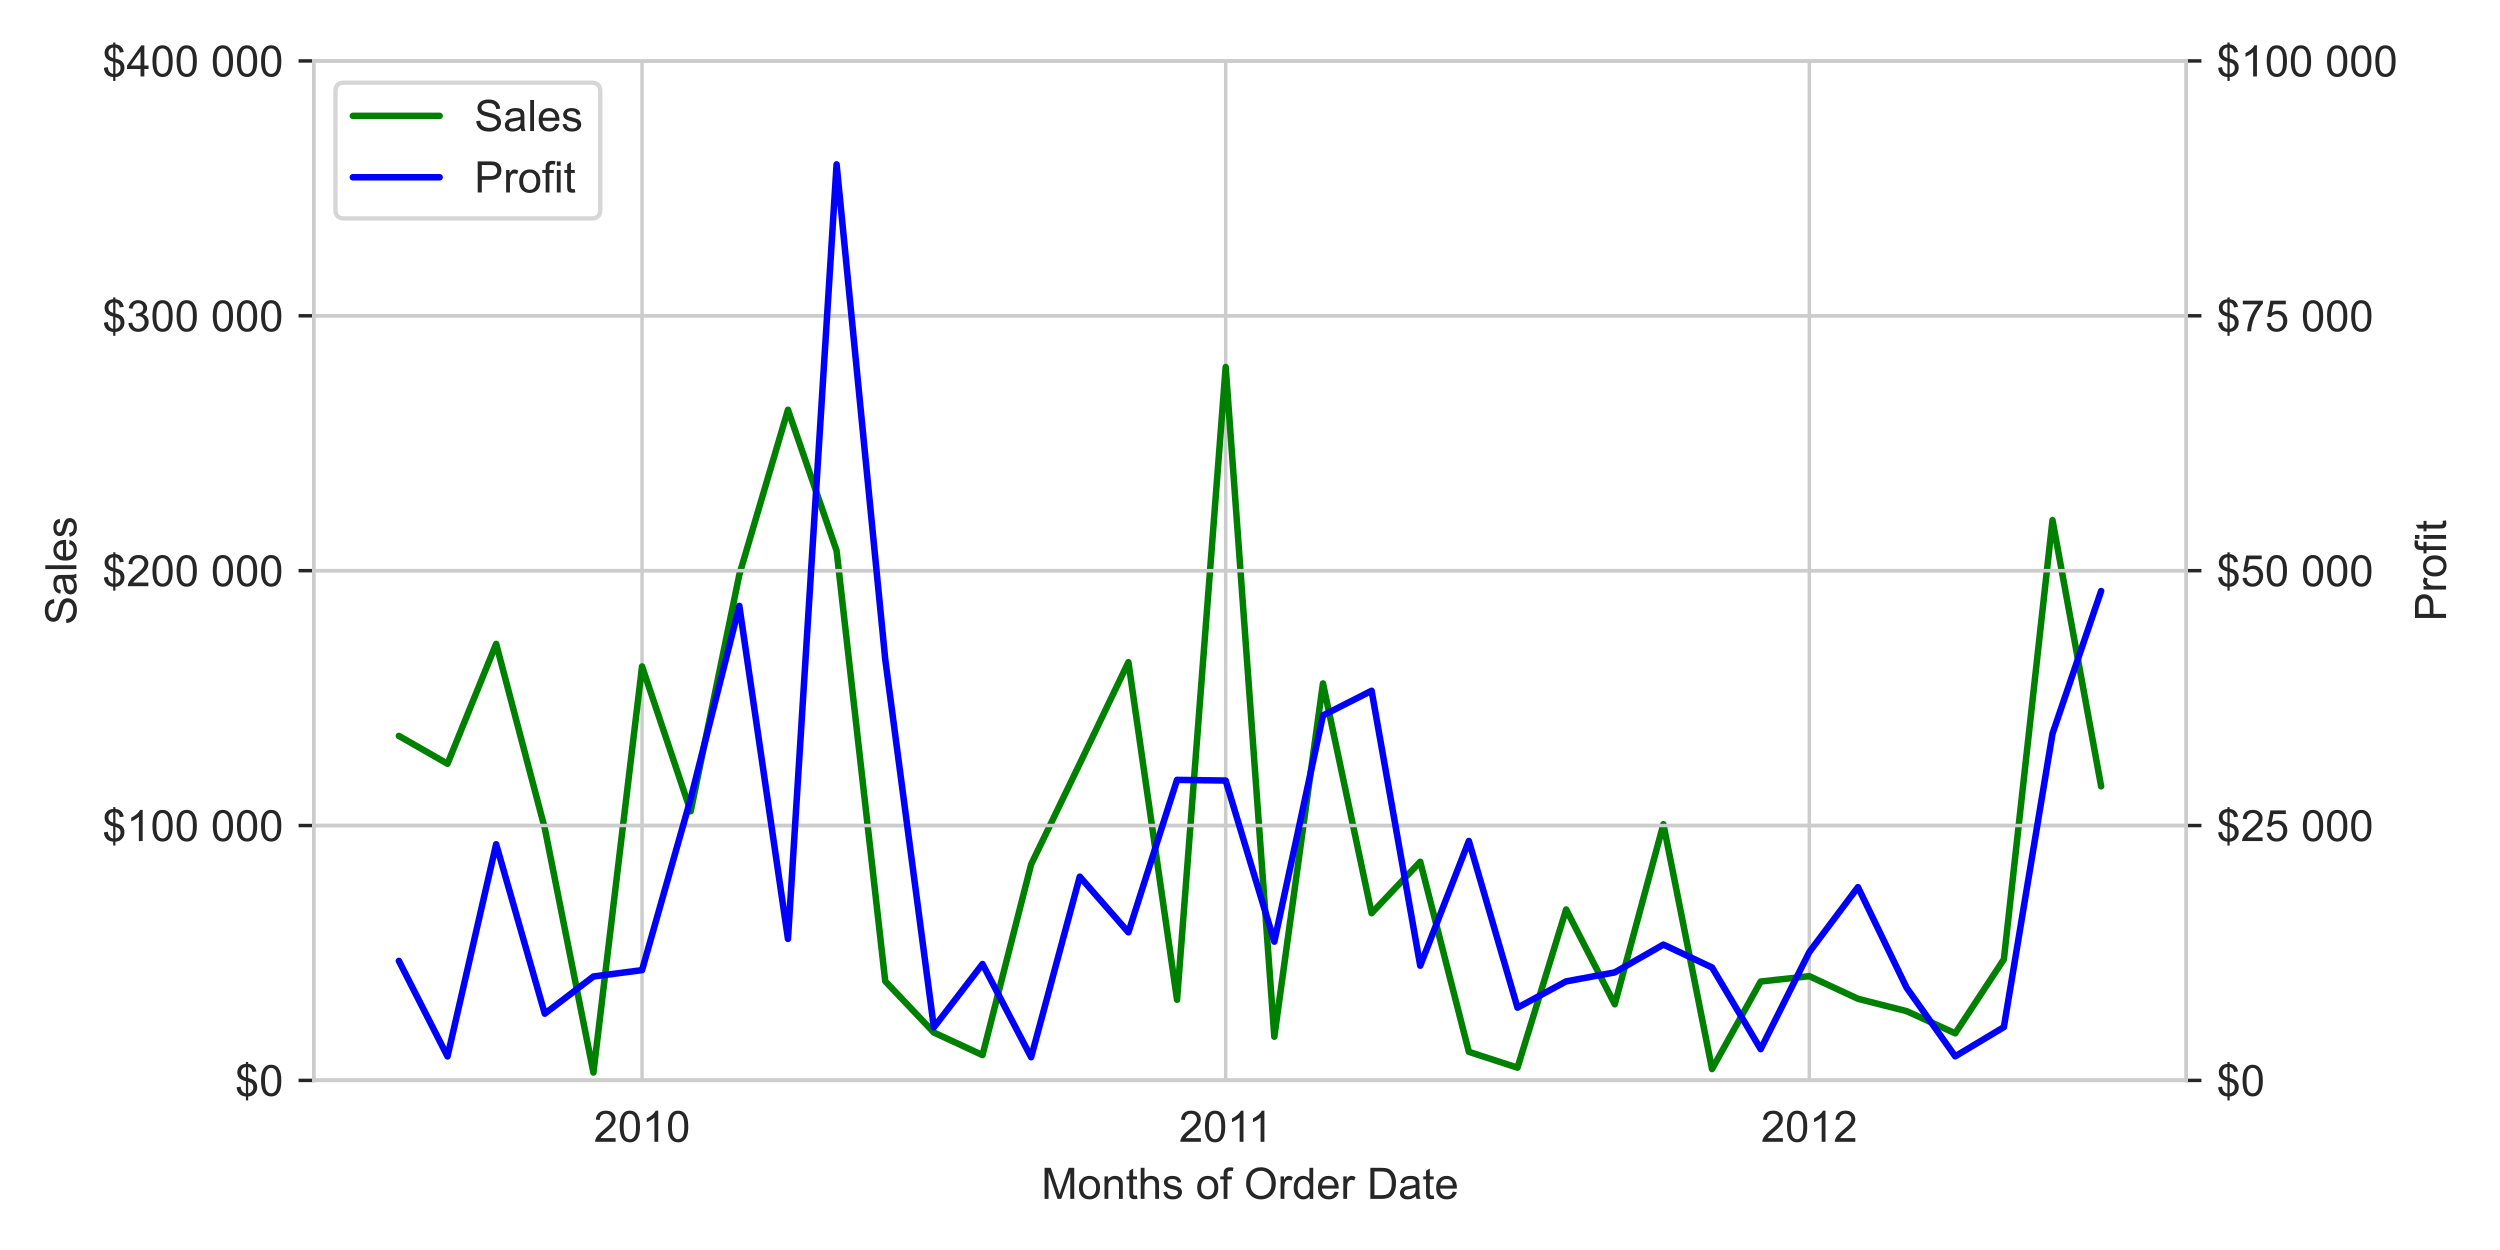
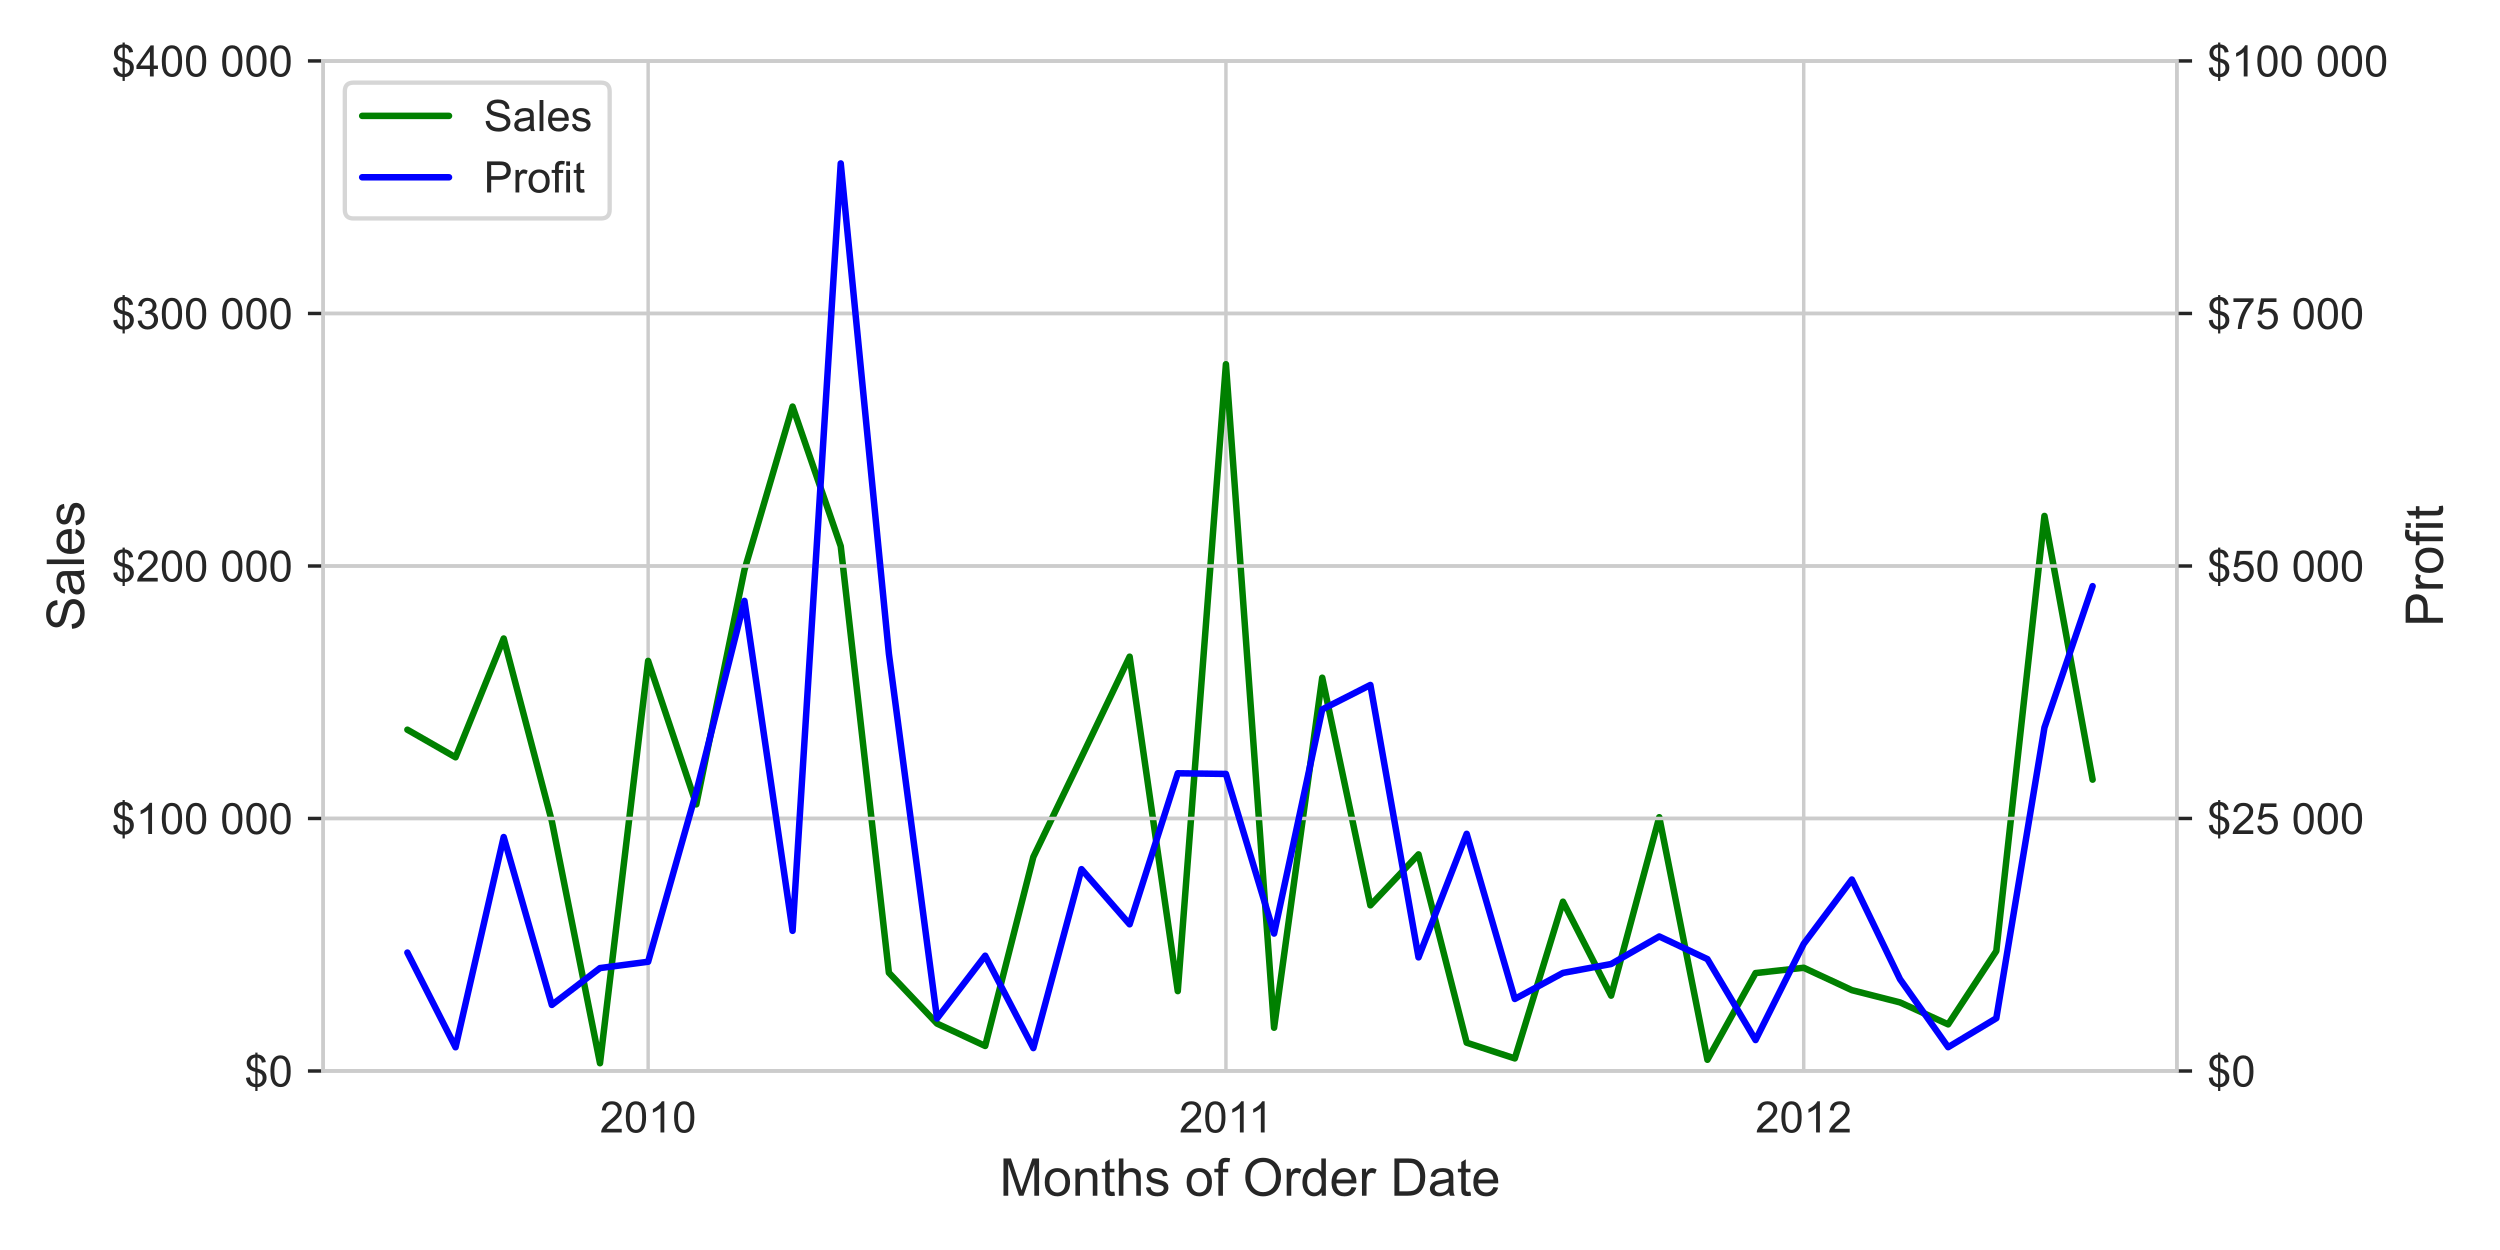
<svg xmlns="http://www.w3.org/2000/svg" xmlns:xlink="http://www.w3.org/1999/xlink" height="288pt" version="1.1" viewBox="0 0 576 288" width="576pt">
  <defs>
    <style type="text/css">
*{stroke-linecap:butt;stroke-linejoin:round;}
  </style>
  </defs>
  <g id="figure_1">
    <g id="patch_1">
      <path d="M 0 288  L 576 288  L 576 0  L 0 0  z " style="fill:#ffffff;" />
    </g>
    <g id="axes_1">
      <g id="patch_2">
-         <path d="M 72.29 248.92  L 503.71 248.92  L 503.71 14.04  L 72.29 14.04  z " style="fill:#ffffff;" />
+         <path d="M 74.45 246.76  L 501.55 246.76  L 501.55 14.04  L 74.45 14.04  z " style="fill:#ffffff;" />
      </g>
      <g id="matplotlib.axis_1">
        <g id="xtick_1">
          <g id="line2d_1">
-             <path clip-path="url(#p79258a127d)" d="M 147.929 248.92  L 147.929 14.04  " style="fill:none;stroke:#cccccc;stroke-linecap:round;stroke-width:0.8;" />
+             <path clip-path="url(#pb00949504a)" d="M 149.331 246.76  L 149.331 14.04  " style="fill:none;stroke:#cccccc;stroke-linecap:round;stroke-width:0.8;" />
          </g>
          <g id="text_1">
            <defs>
              <path d="M 50.344 8.453  L 50.344 0  L 3.031 0  Q 2.938 3.172 4.047 6.109  Q 5.859 10.938 9.828 15.625  Q 13.812 20.312 21.344 26.469  Q 33.016 36.031 37.109 41.625  Q 41.219 47.219 41.219 52.203  Q 41.219 57.422 37.469 61  Q 33.734 64.594 27.734 64.594  Q 21.391 64.594 17.578 60.781  Q 13.766 56.984 13.719 50.25  L 4.688 51.172  Q 5.609 61.281 11.656 66.578  Q 17.719 71.875 27.938 71.875  Q 38.234 71.875 44.234 66.156  Q 50.25 60.453 50.25 52  Q 50.25 47.703 48.484 43.547  Q 46.734 39.406 42.656 34.812  Q 38.578 30.219 29.109 22.219  Q 21.188 15.578 18.938 13.203  Q 16.703 10.844 15.234 8.453  z " id="ArialMT-50" />
              <path d="M 4.156 35.297  Q 4.156 48 6.766 55.734  Q 9.375 63.484 14.516 67.672  Q 19.672 71.875 27.484 71.875  Q 33.25 71.875 37.594 69.547  Q 41.938 67.234 44.766 62.859  Q 47.609 58.5 49.219 52.219  Q 50.828 45.953 50.828 35.297  Q 50.828 22.703 48.234 14.969  Q 45.656 7.234 40.5 3  Q 35.359 -1.219 27.484 -1.219  Q 17.141 -1.219 11.234 6.203  Q 4.156 15.141 4.156 35.297  z M 13.188 35.297  Q 13.188 17.672 17.312 11.828  Q 21.438 6 27.484 6  Q 33.547 6 37.672 11.859  Q 41.797 17.719 41.797 35.297  Q 41.797 52.984 37.672 58.781  Q 33.547 64.594 27.391 64.594  Q 21.344 64.594 17.719 59.469  Q 13.188 52.938 13.188 35.297  z " id="ArialMT-48" />
              <path d="M 37.25 0  L 28.469 0  L 28.469 56  Q 25.297 52.984 20.141 49.953  Q 14.984 46.922 10.891 45.406  L 10.891 53.906  Q 18.266 57.375 23.781 62.297  Q 29.297 67.234 31.594 71.875  L 37.25 71.875  z " id="ArialMT-49" />
            </defs>
-             <g style="fill:#262626;" transform="translate(136.8067 263.0778)scale(0.1 -0.1)">
+             <g style="fill:#262626;" transform="translate(138.2093 260.9178)scale(0.1 -0.1)">
              <use xlink:href="#ArialMT-50" />
              <use x="55.615" xlink:href="#ArialMT-48" />
              <use x="111.23" xlink:href="#ArialMT-49" />
              <use x="166.846" xlink:href="#ArialMT-48" />
            </g>
          </g>
        </g>
        <g id="xtick_2">
          <g id="line2d_2">
-             <path clip-path="url(#p79258a127d)" d="M 282.397 248.92  L 282.397 14.04  " style="fill:none;stroke:#cccccc;stroke-linecap:round;stroke-width:0.8;" />
+             <path clip-path="url(#pb00949504a)" d="M 282.453 246.76  L 282.453 14.04  " style="fill:none;stroke:#cccccc;stroke-linecap:round;stroke-width:0.8;" />
          </g>
          <g id="text_2">
-             <g style="fill:#262626;" transform="translate(271.644 263.0778)scale(0.1 -0.1)">
+             <g style="fill:#262626;" transform="translate(271.7001 260.9178)scale(0.1 -0.1)">
              <use xlink:href="#ArialMT-50" />
              <use x="55.615" xlink:href="#ArialMT-48" />
              <use x="111.23" xlink:href="#ArialMT-49" />
              <use x="159.471" xlink:href="#ArialMT-49" />
            </g>
          </g>
        </g>
        <g id="xtick_3">
          <g id="line2d_3">
-             <path clip-path="url(#p79258a127d)" d="M 416.866 248.92  L 416.866 14.04  " style="fill:none;stroke:#cccccc;stroke-linecap:round;stroke-width:0.8;" />
+             <path clip-path="url(#pb00949504a)" d="M 415.575 246.76  L 415.575 14.04  " style="fill:none;stroke:#cccccc;stroke-linecap:round;stroke-width:0.8;" />
          </g>
          <g id="text_3">
-             <g style="fill:#262626;" transform="translate(405.7438 263.0778)scale(0.1 -0.1)">
+             <g style="fill:#262626;" transform="translate(404.4534 260.9178)scale(0.1 -0.1)">
              <use xlink:href="#ArialMT-50" />
              <use x="55.615" xlink:href="#ArialMT-48" />
              <use x="111.23" xlink:href="#ArialMT-49" />
              <use x="166.846" xlink:href="#ArialMT-50" />
            </g>
          </g>
        </g>
        <g id="text_4">
          <defs>
            <path d="M 7.422 0  L 7.422 71.578  L 21.688 71.578  L 38.625 20.906  Q 40.969 13.812 42.047 10.297  Q 43.266 14.203 45.844 21.781  L 62.984 71.578  L 75.734 71.578  L 75.734 0  L 66.609 0  L 66.609 59.906  L 45.797 0  L 37.25 0  L 16.547 60.938  L 16.547 0  z " id="ArialMT-77" />
            <path d="M 3.328 25.922  Q 3.328 40.328 11.328 47.266  Q 18.016 53.031 27.641 53.031  Q 38.328 53.031 45.109 46.016  Q 51.906 39.016 51.906 26.656  Q 51.906 16.656 48.906 10.906  Q 45.906 5.172 40.156 2  Q 34.422 -1.172 27.641 -1.172  Q 16.75 -1.172 10.031 5.812  Q 3.328 12.797 3.328 25.922  z M 12.359 25.922  Q 12.359 15.969 16.703 11.016  Q 21.047 6.062 27.641 6.062  Q 34.188 6.062 38.531 11.031  Q 42.875 16.016 42.875 26.219  Q 42.875 35.844 38.5 40.797  Q 34.125 45.75 27.641 45.75  Q 21.047 45.75 16.703 40.812  Q 12.359 35.891 12.359 25.922  z " id="ArialMT-111" />
            <path d="M 6.594 0  L 6.594 51.859  L 14.5 51.859  L 14.5 44.484  Q 20.219 53.031 31 53.031  Q 35.688 53.031 39.625 51.344  Q 43.562 49.656 45.516 46.922  Q 47.469 44.188 48.25 40.438  Q 48.734 37.984 48.734 31.891  L 48.734 0  L 39.938 0  L 39.938 31.547  Q 39.938 36.922 38.906 39.578  Q 37.891 42.234 35.281 43.812  Q 32.672 45.406 29.156 45.406  Q 23.531 45.406 19.453 41.844  Q 15.375 38.281 15.375 28.328  L 15.375 0  z " id="ArialMT-110" />
            <path d="M 25.781 7.859  L 27.047 0.094  Q 23.344 -0.688 20.406 -0.688  Q 15.625 -0.688 12.984 0.828  Q 10.359 2.344 9.281 4.812  Q 8.203 7.281 8.203 15.188  L 8.203 45.016  L 1.766 45.016  L 1.766 51.859  L 8.203 51.859  L 8.203 64.703  L 16.938 69.969  L 16.938 51.859  L 25.781 51.859  L 25.781 45.016  L 16.938 45.016  L 16.938 14.703  Q 16.938 10.938 17.406 9.859  Q 17.875 8.797 18.922 8.156  Q 19.969 7.516 21.922 7.516  Q 23.391 7.516 25.781 7.859  z " id="ArialMT-116" />
            <path d="M 6.594 0  L 6.594 71.578  L 15.375 71.578  L 15.375 45.906  Q 21.531 53.031 30.906 53.031  Q 36.672 53.031 40.922 50.75  Q 45.172 48.484 47 44.484  Q 48.828 40.484 48.828 32.859  L 48.828 0  L 40.047 0  L 40.047 32.859  Q 40.047 39.453 37.188 42.453  Q 34.328 45.453 29.109 45.453  Q 25.203 45.453 21.75 43.422  Q 18.312 41.406 16.844 37.938  Q 15.375 34.469 15.375 28.375  L 15.375 0  z " id="ArialMT-104" />
            <path d="M 3.078 15.484  L 11.766 16.844  Q 12.5 11.625 15.844 8.844  Q 19.188 6.062 25.203 6.062  Q 31.25 6.062 34.172 8.516  Q 37.109 10.984 37.109 14.312  Q 37.109 17.281 34.516 19  Q 32.719 20.172 25.531 21.969  Q 15.875 24.422 12.141 26.203  Q 8.406 27.984 6.469 31.125  Q 4.547 34.281 4.547 38.094  Q 4.547 41.547 6.125 44.5  Q 7.719 47.469 10.453 49.422  Q 12.5 50.922 16.031 51.969  Q 19.578 53.031 23.641 53.031  Q 29.734 53.031 34.344 51.266  Q 38.969 49.516 41.156 46.5  Q 43.359 43.5 44.188 38.484  L 35.594 37.312  Q 35.016 41.312 32.203 43.547  Q 29.391 45.797 24.266 45.797  Q 18.219 45.797 15.625 43.797  Q 13.031 41.797 13.031 39.109  Q 13.031 37.406 14.109 36.031  Q 15.188 34.625 17.484 33.688  Q 18.797 33.203 25.25 31.453  Q 34.578 28.953 38.25 27.359  Q 41.938 25.781 44.031 22.75  Q 46.141 19.734 46.141 15.234  Q 46.141 10.844 43.578 6.953  Q 41.016 3.078 36.172 0.953  Q 31.344 -1.172 25.25 -1.172  Q 15.141 -1.172 9.844 3.031  Q 4.547 7.234 3.078 15.484  z " id="ArialMT-115" />
            <path id="ArialMT-32" />
            <path d="M 8.688 0  L 8.688 45.016  L 0.922 45.016  L 0.922 51.859  L 8.688 51.859  L 8.688 57.375  Q 8.688 62.594 9.625 65.141  Q 10.891 68.562 14.078 70.672  Q 17.281 72.797 23.047 72.797  Q 26.766 72.797 31.25 71.922  L 29.938 64.266  Q 27.203 64.75 24.75 64.75  Q 20.75 64.75 19.094 63.031  Q 17.438 61.328 17.438 56.641  L 17.438 51.859  L 27.547 51.859  L 27.547 45.016  L 17.438 45.016  L 17.438 0  z " id="ArialMT-102" />
            <path d="M 4.828 34.859  Q 4.828 52.688 14.391 62.766  Q 23.969 72.859 39.109 72.859  Q 49.031 72.859 56.984 68.109  Q 64.938 63.375 69.109 54.906  Q 73.297 46.438 73.297 35.688  Q 73.297 24.812 68.891 16.219  Q 64.5 7.625 56.438 3.203  Q 48.391 -1.219 39.062 -1.219  Q 28.953 -1.219 20.984 3.656  Q 13.031 8.547 8.922 16.984  Q 4.828 25.438 4.828 34.859  z M 14.594 34.719  Q 14.594 21.781 21.547 14.328  Q 28.516 6.891 39.016 6.891  Q 49.703 6.891 56.609 14.406  Q 63.531 21.922 63.531 35.75  Q 63.531 44.484 60.578 51  Q 57.625 57.516 51.922 61.109  Q 46.234 64.703 39.156 64.703  Q 29.109 64.703 21.844 57.781  Q 14.594 50.875 14.594 34.719  z " id="ArialMT-79" />
            <path d="M 6.5 0  L 6.5 51.859  L 14.406 51.859  L 14.406 44  Q 17.438 49.516 20 51.266  Q 22.562 53.031 25.641 53.031  Q 30.078 53.031 34.672 50.203  L 31.641 42.047  Q 28.422 43.953 25.203 43.953  Q 22.312 43.953 20.016 42.219  Q 17.719 40.484 16.75 37.406  Q 15.281 32.719 15.281 27.156  L 15.281 0  z " id="ArialMT-114" />
            <path d="M 40.234 0  L 40.234 6.547  Q 35.297 -1.172 25.734 -1.172  Q 19.531 -1.172 14.328 2.25  Q 9.125 5.672 6.266 11.797  Q 3.422 17.922 3.422 25.875  Q 3.422 33.641 6 39.969  Q 8.594 46.297 13.766 49.656  Q 18.953 53.031 25.344 53.031  Q 30.031 53.031 33.688 51.047  Q 37.359 49.078 39.656 45.906  L 39.656 71.578  L 48.391 71.578  L 48.391 0  z M 12.453 25.875  Q 12.453 15.922 16.641 10.984  Q 20.844 6.062 26.562 6.062  Q 32.328 6.062 36.344 10.766  Q 40.375 15.484 40.375 25.141  Q 40.375 35.797 36.266 40.766  Q 32.172 45.75 26.172 45.75  Q 20.312 45.75 16.375 40.969  Q 12.453 36.188 12.453 25.875  z " id="ArialMT-100" />
            <path d="M 42.094 16.703  L 51.172 15.578  Q 49.031 7.625 43.219 3.219  Q 37.406 -1.172 28.375 -1.172  Q 17 -1.172 10.328 5.828  Q 3.656 12.844 3.656 25.484  Q 3.656 38.578 10.391 45.797  Q 17.141 53.031 27.875 53.031  Q 38.281 53.031 44.875 45.953  Q 51.469 38.875 51.469 26.031  Q 51.469 25.25 51.422 23.688  L 12.75 23.688  Q 13.234 15.141 17.578 10.594  Q 21.922 6.062 28.422 6.062  Q 33.25 6.062 36.672 8.594  Q 40.094 11.141 42.094 16.703  z M 13.234 30.906  L 42.188 30.906  Q 41.609 37.453 38.875 40.719  Q 34.672 45.797 27.984 45.797  Q 21.922 45.797 17.797 41.75  Q 13.672 37.703 13.234 30.906  z " id="ArialMT-101" />
            <path d="M 7.719 0  L 7.719 71.578  L 32.375 71.578  Q 40.719 71.578 45.125 70.562  Q 51.266 69.141 55.609 65.438  Q 61.281 60.641 64.078 53.188  Q 66.891 45.75 66.891 36.188  Q 66.891 28.031 64.984 21.734  Q 63.094 15.438 60.109 11.297  Q 57.125 7.172 53.578 4.797  Q 50.047 2.438 45.047 1.219  Q 40.047 0 33.547 0  z M 17.188 8.453  L 32.469 8.453  Q 39.547 8.453 43.578 9.766  Q 47.609 11.078 50 13.484  Q 53.375 16.844 55.25 22.531  Q 57.125 28.219 57.125 36.328  Q 57.125 47.562 53.438 53.594  Q 49.75 59.625 44.484 61.672  Q 40.672 63.141 32.234 63.141  L 17.188 63.141  z " id="ArialMT-68" />
            <path d="M 40.438 6.391  Q 35.547 2.25 31.031 0.531  Q 26.516 -1.172 21.344 -1.172  Q 12.797 -1.172 8.203 3  Q 3.609 7.172 3.609 13.672  Q 3.609 17.484 5.344 20.625  Q 7.078 23.781 9.891 25.688  Q 12.703 27.594 16.219 28.562  Q 18.797 29.25 24.031 29.891  Q 34.672 31.156 39.703 32.906  Q 39.75 34.719 39.75 35.203  Q 39.75 40.578 37.25 42.781  Q 33.891 45.75 27.25 45.75  Q 21.047 45.75 18.094 43.578  Q 15.141 41.406 13.719 35.891  L 5.125 37.062  Q 6.297 42.578 8.984 45.969  Q 11.672 49.359 16.75 51.188  Q 21.828 53.031 28.516 53.031  Q 35.156 53.031 39.297 51.469  Q 43.453 49.906 45.406 47.531  Q 47.359 45.172 48.141 41.547  Q 48.578 39.312 48.578 33.453  L 48.578 21.734  Q 48.578 9.469 49.141 6.219  Q 49.703 2.984 51.375 0  L 42.188 0  Q 40.828 2.734 40.438 6.391  z M 39.703 26.031  Q 34.906 24.078 25.344 22.703  Q 19.922 21.922 17.672 20.938  Q 15.438 19.969 14.203 18.094  Q 12.984 16.219 12.984 13.922  Q 12.984 10.406 15.641 8.062  Q 18.312 5.719 23.438 5.719  Q 28.516 5.719 32.469 7.938  Q 36.422 10.156 38.281 14.016  Q 39.703 17 39.703 22.797  z " id="ArialMT-97" />
          </defs>
-           <g style="fill:#262626;" transform="translate(239.9273 276.2231)scale(0.1 -0.1)">
+           <g style="fill:#262626;" transform="translate(230.3128 275.4947)scale(0.12 -0.12)">
            <use xlink:href="#ArialMT-77" />
            <use x="83.301" xlink:href="#ArialMT-111" />
            <use x="138.916" xlink:href="#ArialMT-110" />
            <use x="194.531" xlink:href="#ArialMT-116" />
            <use x="222.314" xlink:href="#ArialMT-104" />
            <use x="277.93" xlink:href="#ArialMT-115" />
            <use x="327.93" xlink:href="#ArialMT-32" />
            <use x="355.713" xlink:href="#ArialMT-111" />
            <use x="411.328" xlink:href="#ArialMT-102" />
            <use x="439.111" xlink:href="#ArialMT-32" />
            <use x="466.895" xlink:href="#ArialMT-79" />
            <use x="544.678" xlink:href="#ArialMT-114" />
            <use x="577.979" xlink:href="#ArialMT-100" />
            <use x="633.594" xlink:href="#ArialMT-101" />
            <use x="689.209" xlink:href="#ArialMT-114" />
            <use x="722.51" xlink:href="#ArialMT-32" />
            <use x="750.293" xlink:href="#ArialMT-68" />
            <use x="822.51" xlink:href="#ArialMT-97" />
            <use x="878.125" xlink:href="#ArialMT-116" />
            <use x="905.908" xlink:href="#ArialMT-101" />
          </g>
        </g>
      </g>
      <g id="matplotlib.axis_2">
        <g id="ytick_1">
          <g id="line2d_4">
-             <path clip-path="url(#p79258a127d)" d="M 72.29 248.92  L 503.71 248.92  " style="fill:none;stroke:#cccccc;stroke-linecap:round;stroke-width:0.8;" />
+             <path clip-path="url(#pb00949504a)" d="M 74.45 246.76  L 501.55 246.76  " style="fill:none;stroke:#cccccc;stroke-linecap:round;stroke-width:0.8;" />
          </g>
          <g id="line2d_5">
            <defs>
-               <path d="M 0 0  L -3.5 0  " id="me7ede0ed92" style="stroke:#262626;stroke-width:0.8;" />
-             </defs>
-             <g>
-               <use style="fill:#262626;stroke:#262626;stroke-width:0.8;" x="72.29" xlink:href="#me7ede0ed92" y="248.92" />
+               <path d="M 0 0  L -3.5 0  " id="me8c1f73b0b" style="stroke:#262626;stroke-width:0.8;" />
+             </defs>
+             <g>
+               <use style="fill:#262626;stroke:#262626;stroke-width:0.8;" x="74.45" xlink:href="#me8c1f73b0b" y="246.76" />
            </g>
          </g>
          <g id="text_5">
            <defs>
              <path d="M 24.906 -10.297  L 24.906 -1.516  Q 18.312 -0.688 14.188 1.438  Q 10.062 3.562 7.047 8.297  Q 4.047 13.031 3.562 19.875  L 12.406 21.531  Q 13.422 14.453 16.016 11.141  Q 19.734 6.453 24.906 5.906  L 24.906 33.891  Q 19.484 34.906 13.812 38.094  Q 9.625 40.438 7.344 44.578  Q 5.078 48.734 5.078 54  Q 5.078 63.375 11.719 69.188  Q 16.156 73.094 24.906 73.969  L 24.906 78.172  L 30.078 78.172  L 30.078 73.969  Q 37.75 73.25 42.234 69.484  Q 48 64.703 49.172 56.344  L 40.094 54.984  Q 39.312 60.156 36.844 62.906  Q 34.375 65.672 30.078 66.547  L 30.078 41.219  Q 36.719 39.547 38.875 38.625  Q 42.969 36.812 45.547 34.219  Q 48.141 31.641 49.531 28.078  Q 50.922 24.516 50.922 20.359  Q 50.922 11.234 45.109 5.125  Q 39.312 -0.984 30.078 -1.422  L 30.078 -10.297  z M 24.906 66.656  Q 19.781 65.875 16.828 62.547  Q 13.875 59.234 13.875 54.688  Q 13.875 50.203 16.375 47.172  Q 18.891 44.141 24.906 42.328  z M 30.078 5.906  Q 35.203 6.547 38.547 10.344  Q 41.891 14.156 41.891 19.781  Q 41.891 24.562 39.516 27.469  Q 37.156 30.375 30.078 32.672  z " id="ArialMT-36" />
            </defs>
-             <g style="fill:#262626;" transform="translate(54.16813 252.4989)scale(0.1 -0.1)">
+             <g style="fill:#262626;" transform="translate(56.32812 250.3389)scale(0.1 -0.1)">
              <use xlink:href="#ArialMT-36" />
              <use x="55.615" xlink:href="#ArialMT-48" />
            </g>
          </g>
        </g>
        <g id="ytick_2">
          <g id="line2d_6">
-             <path clip-path="url(#p79258a127d)" d="M 72.29 190.2  L 503.71 190.2  " style="fill:none;stroke:#cccccc;stroke-linecap:round;stroke-width:0.8;" />
+             <path clip-path="url(#pb00949504a)" d="M 74.45 188.58  L 501.55 188.58  " style="fill:none;stroke:#cccccc;stroke-linecap:round;stroke-width:0.8;" />
          </g>
          <g id="line2d_7">
            <g>
-               <use style="fill:#262626;stroke:#262626;stroke-width:0.8;" x="72.29" xlink:href="#me7ede0ed92" y="190.2" />
+               <use style="fill:#262626;stroke:#262626;stroke-width:0.8;" x="74.45" xlink:href="#me8c1f73b0b" y="188.58" />
            </g>
          </g>
          <g id="text_6">
-             <g style="fill:#262626;" transform="translate(23.58531 193.7789)scale(0.1 -0.1)">
+             <g style="fill:#262626;" transform="translate(25.74531 192.1589)scale(0.1 -0.1)">
              <use xlink:href="#ArialMT-36" />
              <use x="55.615" xlink:href="#ArialMT-49" />
              <use x="111.23" xlink:href="#ArialMT-48" />
              <use x="166.846" xlink:href="#ArialMT-48" />
              <use x="222.461" xlink:href="#ArialMT-32" />
              <use x="250.244" xlink:href="#ArialMT-48" />
              <use x="305.859" xlink:href="#ArialMT-48" />
              <use x="361.475" xlink:href="#ArialMT-48" />
            </g>
          </g>
        </g>
        <g id="ytick_3">
          <g id="line2d_8">
-             <path clip-path="url(#p79258a127d)" d="M 72.29 131.48  L 503.71 131.48  " style="fill:none;stroke:#cccccc;stroke-linecap:round;stroke-width:0.8;" />
+             <path clip-path="url(#pb00949504a)" d="M 74.45 130.4  L 501.55 130.4  " style="fill:none;stroke:#cccccc;stroke-linecap:round;stroke-width:0.8;" />
          </g>
          <g id="line2d_9">
            <g>
-               <use style="fill:#262626;stroke:#262626;stroke-width:0.8;" x="72.29" xlink:href="#me7ede0ed92" y="131.48" />
+               <use style="fill:#262626;stroke:#262626;stroke-width:0.8;" x="74.45" xlink:href="#me8c1f73b0b" y="130.4" />
            </g>
          </g>
          <g id="text_7">
-             <g style="fill:#262626;" transform="translate(23.58531 135.0589)scale(0.1 -0.1)">
+             <g style="fill:#262626;" transform="translate(25.74531 133.9789)scale(0.1 -0.1)">
              <use xlink:href="#ArialMT-36" />
              <use x="55.615" xlink:href="#ArialMT-50" />
              <use x="111.23" xlink:href="#ArialMT-48" />
              <use x="166.846" xlink:href="#ArialMT-48" />
              <use x="222.461" xlink:href="#ArialMT-32" />
              <use x="250.244" xlink:href="#ArialMT-48" />
              <use x="305.859" xlink:href="#ArialMT-48" />
              <use x="361.475" xlink:href="#ArialMT-48" />
            </g>
          </g>
        </g>
        <g id="ytick_4">
          <g id="line2d_10">
-             <path clip-path="url(#p79258a127d)" d="M 72.29 72.76  L 503.71 72.76  " style="fill:none;stroke:#cccccc;stroke-linecap:round;stroke-width:0.8;" />
+             <path clip-path="url(#pb00949504a)" d="M 74.45 72.22  L 501.55 72.22  " style="fill:none;stroke:#cccccc;stroke-linecap:round;stroke-width:0.8;" />
          </g>
          <g id="line2d_11">
            <g>
-               <use style="fill:#262626;stroke:#262626;stroke-width:0.8;" x="72.29" xlink:href="#me7ede0ed92" y="72.76" />
+               <use style="fill:#262626;stroke:#262626;stroke-width:0.8;" x="74.45" xlink:href="#me8c1f73b0b" y="72.22" />
            </g>
          </g>
          <g id="text_8">
            <defs>
              <path d="M 4.203 18.891  L 12.984 20.062  Q 14.5 12.594 18.141 9.297  Q 21.781 6 27 6  Q 33.203 6 37.469 10.297  Q 41.75 14.594 41.75 20.953  Q 41.75 27 37.797 30.922  Q 33.844 34.859 27.734 34.859  Q 25.25 34.859 21.531 33.891  L 22.516 41.609  Q 23.391 41.5 23.922 41.5  Q 29.547 41.5 34.031 44.422  Q 38.531 47.359 38.531 53.469  Q 38.531 58.297 35.25 61.469  Q 31.984 64.656 26.812 64.656  Q 21.688 64.656 18.266 61.422  Q 14.844 58.203 13.875 51.766  L 5.078 53.328  Q 6.688 62.156 12.391 67.016  Q 18.109 71.875 26.609 71.875  Q 32.469 71.875 37.391 69.359  Q 42.328 66.844 44.938 62.5  Q 47.562 58.156 47.562 53.266  Q 47.562 48.641 45.062 44.828  Q 42.578 41.016 37.703 38.766  Q 44.047 37.312 47.562 32.688  Q 51.078 28.078 51.078 21.141  Q 51.078 11.766 44.234 5.25  Q 37.406 -1.266 26.953 -1.266  Q 17.531 -1.266 11.297 4.344  Q 5.078 9.969 4.203 18.891  z " id="ArialMT-51" />
            </defs>
-             <g style="fill:#262626;" transform="translate(23.58531 76.33891)scale(0.1 -0.1)">
+             <g style="fill:#262626;" transform="translate(25.74531 75.79891)scale(0.1 -0.1)">
              <use xlink:href="#ArialMT-36" />
              <use x="55.615" xlink:href="#ArialMT-51" />
              <use x="111.23" xlink:href="#ArialMT-48" />
              <use x="166.846" xlink:href="#ArialMT-48" />
              <use x="222.461" xlink:href="#ArialMT-32" />
              <use x="250.244" xlink:href="#ArialMT-48" />
              <use x="305.859" xlink:href="#ArialMT-48" />
              <use x="361.475" xlink:href="#ArialMT-48" />
            </g>
          </g>
        </g>
        <g id="ytick_5">
          <g id="line2d_12">
-             <path clip-path="url(#p79258a127d)" d="M 72.29 14.04  L 503.71 14.04  " style="fill:none;stroke:#cccccc;stroke-linecap:round;stroke-width:0.8;" />
+             <path clip-path="url(#pb00949504a)" d="M 74.45 14.04  L 501.55 14.04  " style="fill:none;stroke:#cccccc;stroke-linecap:round;stroke-width:0.8;" />
          </g>
          <g id="line2d_13">
            <g>
-               <use style="fill:#262626;stroke:#262626;stroke-width:0.8;" x="72.29" xlink:href="#me7ede0ed92" y="14.04" />
+               <use style="fill:#262626;stroke:#262626;stroke-width:0.8;" x="74.45" xlink:href="#me8c1f73b0b" y="14.04" />
            </g>
          </g>
          <g id="text_9">
            <defs>
              <path d="M 32.328 0  L 32.328 17.141  L 1.266 17.141  L 1.266 25.203  L 33.938 71.578  L 41.109 71.578  L 41.109 25.203  L 50.781 25.203  L 50.781 17.141  L 41.109 17.141  L 41.109 0  z M 32.328 25.203  L 32.328 57.469  L 9.906 25.203  z " id="ArialMT-52" />
            </defs>
-             <g style="fill:#262626;" transform="translate(23.58531 17.61891)scale(0.1 -0.1)">
+             <g style="fill:#262626;" transform="translate(25.74531 17.61891)scale(0.1 -0.1)">
              <use xlink:href="#ArialMT-36" />
              <use x="55.615" xlink:href="#ArialMT-52" />
              <use x="111.23" xlink:href="#ArialMT-48" />
              <use x="166.846" xlink:href="#ArialMT-48" />
              <use x="222.461" xlink:href="#ArialMT-32" />
              <use x="250.244" xlink:href="#ArialMT-48" />
              <use x="305.859" xlink:href="#ArialMT-48" />
              <use x="361.475" xlink:href="#ArialMT-48" />
            </g>
          </g>
        </g>
        <g id="text_10">
          <defs>
            <path d="M 4.5 23  L 13.422 23.781  Q 14.062 18.406 16.375 14.969  Q 18.703 11.531 23.578 9.406  Q 28.469 7.281 34.578 7.281  Q 39.984 7.281 44.141 8.891  Q 48.297 10.5 50.312 13.297  Q 52.344 16.109 52.344 19.438  Q 52.344 22.797 50.391 25.312  Q 48.438 27.828 43.953 29.547  Q 41.062 30.672 31.203 33.031  Q 21.344 35.406 17.391 37.5  Q 12.25 40.188 9.734 44.156  Q 7.234 48.141 7.234 53.078  Q 7.234 58.5 10.297 63.203  Q 13.375 67.922 19.281 70.359  Q 25.203 72.797 32.422 72.797  Q 40.375 72.797 46.453 70.234  Q 52.547 67.672 55.812 62.688  Q 59.078 57.719 59.328 51.422  L 50.25 50.734  Q 49.516 57.516 45.281 60.984  Q 41.062 64.453 32.812 64.453  Q 24.219 64.453 20.281 61.297  Q 16.359 58.156 16.359 53.719  Q 16.359 49.859 19.141 47.359  Q 21.875 44.875 33.422 42.266  Q 44.969 39.656 49.266 37.703  Q 55.516 34.812 58.484 30.391  Q 61.469 25.984 61.469 20.219  Q 61.469 14.5 58.203 9.438  Q 54.938 4.391 48.797 1.578  Q 42.672 -1.219 35.016 -1.219  Q 25.297 -1.219 18.719 1.609  Q 12.156 4.438 8.422 10.125  Q 4.688 15.828 4.5 23  z " id="ArialMT-83" />
            <path d="M 6.391 0  L 6.391 71.578  L 15.188 71.578  L 15.188 0  z " id="ArialMT-108" />
          </defs>
-           <g style="fill:#262626;" transform="translate(17.59781 143.987)rotate(-90)scale(0.1 -0.1)">
+           <g style="fill:#262626;" transform="translate(19.36031 145.4084)rotate(-90)scale(0.12 -0.12)">
            <use xlink:href="#ArialMT-83" />
            <use x="66.699" xlink:href="#ArialMT-97" />
            <use x="122.314" xlink:href="#ArialMT-108" />
            <use x="144.531" xlink:href="#ArialMT-101" />
            <use x="200.146" xlink:href="#ArialMT-115" />
          </g>
        </g>
      </g>
      <g id="line2d_14">
-         <path clip-path="url(#p79258a127d)" d="M 91.9 169.555  L 103.106 175.971  L 114.311 148.349  L 125.517 190.834  L 136.723 247.111  L 147.929 153.552  L 159.134 186.918  L 170.34 132.414  L 181.546 94.416  L 192.751 126.89  L 203.957 226.071  L 215.163 237.895  L 226.369 243.092  L 237.574 199.154  L 248.78 175.948  L 259.986 152.572  L 271.191 230.343  L 282.397 84.567  L 293.603 238.855  L 304.809 157.464  L 316.014 210.393  L 327.22 198.545  L 338.426 242.337  L 349.631 245.992  L 360.837 209.548  L 372.043 231.395  L 383.249 189.903  L 394.454 246.307  L 405.66 226.144  L 416.866 224.913  L 428.071 230.119  L 439.277 232.967  L 450.483 238.074  L 461.689 221.031  L 472.894 119.845  L 484.1 181.169  " style="fill:none;stroke:#008000;stroke-linecap:round;stroke-width:1.5;" />
+         <path clip-path="url(#pb00949504a)" d="M 93.864 168.125  L 104.957 174.482  L 116.051 147.114  L 127.144 189.208  L 138.238 244.967  L 149.331 152.269  L 160.425 185.328  L 171.518 131.325  L 182.612 93.677  L 193.705 125.852  L 204.799 224.121  L 215.892 235.837  L 226.986 240.986  L 238.079 197.451  L 249.173 174.459  L 260.266 151.298  L 271.36 228.354  L 282.453 83.919  L 293.547 236.787  L 304.64 156.145  L 315.734 208.588  L 326.827 196.848  L 337.921 240.238  L 349.014 243.859  L 360.108 207.75  L 371.201 229.396  L 382.295 188.286  L 393.388 244.171  L 404.482 224.193  L 415.575 222.974  L 426.669 228.132  L 437.762 230.954  L 448.856 236.014  L 459.949 219.127  L 471.043 118.872  L 482.136 179.632  " style="fill:none;stroke:#008000;stroke-linecap:round;stroke-width:1.5;" />
      </g>
      <g id="patch_3">
-         <path d="M 72.29 248.92  L 72.29 14.04  " style="fill:none;stroke:#cccccc;stroke-linecap:square;stroke-linejoin:miter;stroke-width:0.8;" />
+         <path d="M 74.45 246.76  L 74.45 14.04  " style="fill:none;stroke:#cccccc;stroke-linecap:square;stroke-linejoin:miter;stroke-width:0.8;" />
      </g>
      <g id="patch_4">
-         <path d="M 503.71 248.92  L 503.71 14.04  " style="fill:none;stroke:#cccccc;stroke-linecap:square;stroke-linejoin:miter;stroke-width:0.8;" />
+         <path d="M 501.55 246.76  L 501.55 14.04  " style="fill:none;stroke:#cccccc;stroke-linecap:square;stroke-linejoin:miter;stroke-width:0.8;" />
      </g>
      <g id="patch_5">
-         <path d="M 72.29 248.92  L 503.71 248.92  " style="fill:none;stroke:#cccccc;stroke-linecap:square;stroke-linejoin:miter;stroke-width:0.8;" />
+         <path d="M 74.45 246.76  L 501.55 246.76  " style="fill:none;stroke:#cccccc;stroke-linecap:square;stroke-linejoin:miter;stroke-width:0.8;" />
      </g>
      <g id="patch_6">
-         <path d="M 72.29 14.04  L 503.71 14.04  " style="fill:none;stroke:#cccccc;stroke-linecap:square;stroke-linejoin:miter;stroke-width:0.8;" />
+         <path d="M 74.45 14.04  L 501.55 14.04  " style="fill:none;stroke:#cccccc;stroke-linecap:square;stroke-linejoin:miter;stroke-width:0.8;" />
      </g>
      <g id="legend_1">
        <g id="patch_7">
-           <path d="M 79.29 50.331  L 136.304 50.331  Q 138.304 50.331 138.304 48.331  L 138.304 21.04  Q 138.304 19.04 136.304 19.04  L 79.29 19.04  Q 77.29 19.04 77.29 21.04  L 77.29 48.331  Q 77.29 50.331 79.29 50.331  z " style="fill:#ffffff;opacity:0.8;stroke:#cccccc;stroke-linejoin:miter;" />
+           <path d="M 81.45 50.331  L 138.464 50.331  Q 140.464 50.331 140.464 48.331  L 140.464 21.04  Q 140.464 19.04 138.464 19.04  L 81.45 19.04  Q 79.45 19.04 79.45 21.04  L 79.45 48.331  Q 79.45 50.331 81.45 50.331  z " style="fill:#ffffff;opacity:0.8;stroke:#cccccc;stroke-linejoin:miter;" />
        </g>
        <g id="line2d_15">
-           <path d="M 81.29 26.698  L 101.29 26.698  " style="fill:none;stroke:#008000;stroke-linecap:round;stroke-width:1.5;" />
+           <path d="M 83.45 26.698  L 103.45 26.698  " style="fill:none;stroke:#008000;stroke-linecap:round;stroke-width:1.5;" />
        </g>
        <g id="line2d_16" />
        <g id="text_11">
-           <g style="fill:#262626;" transform="translate(109.29 30.19781)scale(0.1 -0.1)">
+           <g style="fill:#262626;" transform="translate(111.45 30.19781)scale(0.1 -0.1)">
            <use xlink:href="#ArialMT-83" />
            <use x="66.699" xlink:href="#ArialMT-97" />
            <use x="122.314" xlink:href="#ArialMT-108" />
            <use x="144.531" xlink:href="#ArialMT-101" />
            <use x="200.146" xlink:href="#ArialMT-115" />
          </g>
        </g>
        <g id="line2d_17">
-           <path d="M 81.29 40.843  L 101.29 40.843  " style="fill:none;stroke:#0000ff;stroke-linecap:round;stroke-width:1.5;" />
+           <path d="M 83.45 40.843  L 103.45 40.843  " style="fill:none;stroke:#0000ff;stroke-linecap:round;stroke-width:1.5;" />
        </g>
        <g id="line2d_18" />
        <g id="text_12">
          <defs>
            <path d="M 7.719 0  L 7.719 71.578  L 34.719 71.578  Q 41.844 71.578 45.609 70.906  Q 50.875 70.016 54.438 67.547  Q 58.016 65.094 60.188 60.641  Q 62.359 56.203 62.359 50.875  Q 62.359 41.75 56.547 35.422  Q 50.734 29.109 35.547 29.109  L 17.188 29.109  L 17.188 0  z M 17.188 37.547  L 35.688 37.547  Q 44.875 37.547 48.734 40.969  Q 52.594 44.391 52.594 50.594  Q 52.594 55.078 50.312 58.266  Q 48.047 61.469 44.344 62.5  Q 41.938 63.141 35.5 63.141  L 17.188 63.141  z " id="ArialMT-80" />
            <path d="M 6.641 61.469  L 6.641 71.578  L 15.438 71.578  L 15.438 61.469  z M 6.641 0  L 6.641 51.859  L 15.438 51.859  L 15.438 0  z " id="ArialMT-105" />
          </defs>
-           <g style="fill:#262626;" transform="translate(109.29 44.34313)scale(0.1 -0.1)">
+           <g style="fill:#262626;" transform="translate(111.45 44.34313)scale(0.1 -0.1)">
            <use xlink:href="#ArialMT-80" />
            <use x="66.699" xlink:href="#ArialMT-114" />
            <use x="100" xlink:href="#ArialMT-111" />
            <use x="155.615" xlink:href="#ArialMT-102" />
            <use x="183.398" xlink:href="#ArialMT-105" />
            <use x="205.615" xlink:href="#ArialMT-116" />
          </g>
        </g>
      </g>
    </g>
    <g id="axes_2">
      <g id="matplotlib.axis_3">
        <g id="ytick_6">
          <g id="line2d_19">
-             <path clip-path="url(#p79258a127d)" d="M 72.29 248.92  L 503.71 248.92  " style="fill:none;stroke:#cccccc;stroke-linecap:round;stroke-width:0.8;" />
+             <path clip-path="url(#pb00949504a)" d="M 74.45 246.76  L 501.55 246.76  " style="fill:none;stroke:#cccccc;stroke-linecap:round;stroke-width:0.8;" />
          </g>
          <g id="line2d_20">
            <defs>
-               <path d="M 0 0  L 3.5 0  " id="m71a82a9fc6" style="stroke:#262626;stroke-width:0.8;" />
-             </defs>
-             <g>
-               <use style="fill:#262626;stroke:#262626;stroke-width:0.8;" x="503.71" xlink:href="#m71a82a9fc6" y="248.92" />
+               <path d="M 0 0  L 3.5 0  " id="me474411978" style="stroke:#262626;stroke-width:0.8;" />
+             </defs>
+             <g>
+               <use style="fill:#262626;stroke:#262626;stroke-width:0.8;" x="501.55" xlink:href="#me474411978" y="246.76" />
            </g>
          </g>
          <g id="text_13">
-             <g style="fill:#262626;" transform="translate(510.71 252.4989)scale(0.1 -0.1)">
+             <g style="fill:#262626;" transform="translate(508.55 250.3389)scale(0.1 -0.1)">
              <use xlink:href="#ArialMT-36" />
              <use x="55.615" xlink:href="#ArialMT-48" />
            </g>
          </g>
        </g>
        <g id="ytick_7">
          <g id="line2d_21">
-             <path clip-path="url(#p79258a127d)" d="M 72.29 190.2  L 503.71 190.2  " style="fill:none;stroke:#cccccc;stroke-linecap:round;stroke-width:0.8;" />
+             <path clip-path="url(#pb00949504a)" d="M 74.45 188.58  L 501.55 188.58  " style="fill:none;stroke:#cccccc;stroke-linecap:round;stroke-width:0.8;" />
          </g>
          <g id="line2d_22">
            <g>
-               <use style="fill:#262626;stroke:#262626;stroke-width:0.8;" x="503.71" xlink:href="#m71a82a9fc6" y="190.2" />
+               <use style="fill:#262626;stroke:#262626;stroke-width:0.8;" x="501.55" xlink:href="#me474411978" y="188.58" />
            </g>
          </g>
          <g id="text_14">
            <defs>
              <path d="M 4.156 18.75  L 13.375 19.531  Q 14.406 12.797 18.141 9.391  Q 21.875 6 27.156 6  Q 33.5 6 37.891 10.781  Q 42.281 15.578 42.281 23.484  Q 42.281 31 38.062 35.344  Q 33.844 39.703 27 39.703  Q 22.75 39.703 19.328 37.766  Q 15.922 35.844 13.969 32.766  L 5.719 33.844  L 12.641 70.609  L 48.25 70.609  L 48.25 62.203  L 19.672 62.203  L 15.828 42.969  Q 22.266 47.469 29.344 47.469  Q 38.719 47.469 45.156 40.969  Q 51.609 34.469 51.609 24.266  Q 51.609 14.547 45.953 7.469  Q 39.062 -1.219 27.156 -1.219  Q 17.391 -1.219 11.203 4.25  Q 5.031 9.719 4.156 18.75  z " id="ArialMT-53" />
            </defs>
-             <g style="fill:#262626;" transform="translate(510.71 193.7789)scale(0.1 -0.1)">
+             <g style="fill:#262626;" transform="translate(508.55 192.1589)scale(0.1 -0.1)">
              <use xlink:href="#ArialMT-36" />
              <use x="55.615" xlink:href="#ArialMT-50" />
              <use x="111.23" xlink:href="#ArialMT-53" />
              <use x="166.846" xlink:href="#ArialMT-32" />
              <use x="194.629" xlink:href="#ArialMT-48" />
              <use x="250.244" xlink:href="#ArialMT-48" />
              <use x="305.859" xlink:href="#ArialMT-48" />
            </g>
          </g>
        </g>
        <g id="ytick_8">
          <g id="line2d_23">
-             <path clip-path="url(#p79258a127d)" d="M 72.29 131.48  L 503.71 131.48  " style="fill:none;stroke:#cccccc;stroke-linecap:round;stroke-width:0.8;" />
+             <path clip-path="url(#pb00949504a)" d="M 74.45 130.4  L 501.55 130.4  " style="fill:none;stroke:#cccccc;stroke-linecap:round;stroke-width:0.8;" />
          </g>
          <g id="line2d_24">
            <g>
-               <use style="fill:#262626;stroke:#262626;stroke-width:0.8;" x="503.71" xlink:href="#m71a82a9fc6" y="131.48" />
+               <use style="fill:#262626;stroke:#262626;stroke-width:0.8;" x="501.55" xlink:href="#me474411978" y="130.4" />
            </g>
          </g>
          <g id="text_15">
-             <g style="fill:#262626;" transform="translate(510.71 135.0589)scale(0.1 -0.1)">
+             <g style="fill:#262626;" transform="translate(508.55 133.9789)scale(0.1 -0.1)">
              <use xlink:href="#ArialMT-36" />
              <use x="55.615" xlink:href="#ArialMT-53" />
              <use x="111.23" xlink:href="#ArialMT-48" />
              <use x="166.846" xlink:href="#ArialMT-32" />
              <use x="194.629" xlink:href="#ArialMT-48" />
              <use x="250.244" xlink:href="#ArialMT-48" />
              <use x="305.859" xlink:href="#ArialMT-48" />
            </g>
          </g>
        </g>
        <g id="ytick_9">
          <g id="line2d_25">
-             <path clip-path="url(#p79258a127d)" d="M 72.29 72.76  L 503.71 72.76  " style="fill:none;stroke:#cccccc;stroke-linecap:round;stroke-width:0.8;" />
+             <path clip-path="url(#pb00949504a)" d="M 74.45 72.22  L 501.55 72.22  " style="fill:none;stroke:#cccccc;stroke-linecap:round;stroke-width:0.8;" />
          </g>
          <g id="line2d_26">
            <g>
-               <use style="fill:#262626;stroke:#262626;stroke-width:0.8;" x="503.71" xlink:href="#m71a82a9fc6" y="72.76" />
+               <use style="fill:#262626;stroke:#262626;stroke-width:0.8;" x="501.55" xlink:href="#me474411978" y="72.22" />
            </g>
          </g>
          <g id="text_16">
            <defs>
              <path d="M 4.734 62.203  L 4.734 70.656  L 51.078 70.656  L 51.078 63.812  Q 44.234 56.547 37.516 44.484  Q 30.812 32.422 27.156 19.672  Q 24.516 10.688 23.781 0  L 14.75 0  Q 14.891 8.453 18.062 20.406  Q 21.234 32.375 27.172 43.484  Q 33.109 54.594 39.797 62.203  z " id="ArialMT-55" />
            </defs>
-             <g style="fill:#262626;" transform="translate(510.71 76.33891)scale(0.1 -0.1)">
+             <g style="fill:#262626;" transform="translate(508.55 75.79891)scale(0.1 -0.1)">
              <use xlink:href="#ArialMT-36" />
              <use x="55.615" xlink:href="#ArialMT-55" />
              <use x="111.23" xlink:href="#ArialMT-53" />
              <use x="166.846" xlink:href="#ArialMT-32" />
              <use x="194.629" xlink:href="#ArialMT-48" />
              <use x="250.244" xlink:href="#ArialMT-48" />
              <use x="305.859" xlink:href="#ArialMT-48" />
            </g>
          </g>
        </g>
        <g id="ytick_10">
          <g id="line2d_27">
-             <path clip-path="url(#p79258a127d)" d="M 72.29 14.04  L 503.71 14.04  " style="fill:none;stroke:#cccccc;stroke-linecap:round;stroke-width:0.8;" />
+             <path clip-path="url(#pb00949504a)" d="M 74.45 14.04  L 501.55 14.04  " style="fill:none;stroke:#cccccc;stroke-linecap:round;stroke-width:0.8;" />
          </g>
          <g id="line2d_28">
            <g>
-               <use style="fill:#262626;stroke:#262626;stroke-width:0.8;" x="503.71" xlink:href="#m71a82a9fc6" y="14.04" />
+               <use style="fill:#262626;stroke:#262626;stroke-width:0.8;" x="501.55" xlink:href="#me474411978" y="14.04" />
            </g>
          </g>
          <g id="text_17">
-             <g style="fill:#262626;" transform="translate(510.71 17.61891)scale(0.1 -0.1)">
+             <g style="fill:#262626;" transform="translate(508.55 17.61891)scale(0.1 -0.1)">
              <use xlink:href="#ArialMT-36" />
              <use x="55.615" xlink:href="#ArialMT-49" />
              <use x="111.23" xlink:href="#ArialMT-48" />
              <use x="166.846" xlink:href="#ArialMT-48" />
              <use x="222.461" xlink:href="#ArialMT-32" />
              <use x="250.244" xlink:href="#ArialMT-48" />
              <use x="305.859" xlink:href="#ArialMT-48" />
              <use x="361.475" xlink:href="#ArialMT-48" />
            </g>
          </g>
        </g>
        <g id="text_18">
-           <g style="fill:#262626;" transform="translate(563.5725 143.1495)rotate(-90)scale(0.1 -0.1)">
+           <g style="fill:#262626;" transform="translate(562.8441 144.4034)rotate(-90)scale(0.12 -0.12)">
            <use xlink:href="#ArialMT-80" />
            <use x="66.699" xlink:href="#ArialMT-114" />
            <use x="100" xlink:href="#ArialMT-111" />
            <use x="155.615" xlink:href="#ArialMT-102" />
            <use x="183.398" xlink:href="#ArialMT-105" />
            <use x="205.615" xlink:href="#ArialMT-116" />
          </g>
        </g>
      </g>
      <g id="line2d_29">
-         <path clip-path="url(#p79258a127d)" d="M 91.9 221.384  L 103.106 243.398  L 114.311 194.517  L 125.517 233.554  L 136.723 224.984  L 147.929 223.515  L 159.134 184.017  L 170.34 139.599  L 181.546 216.324  L 192.751 37.873  L 203.957 151.888  L 215.163 236.713  L 226.369 222.11  L 237.574 243.588  L 248.78 201.984  L 259.986 214.808  L 271.191 179.684  L 282.397 179.84  L 293.603 216.96  L 304.809 164.832  L 316.014 159.152  L 327.22 222.497  L 338.426 193.765  L 349.631 232.164  L 360.837 226.108  L 372.043 224.041  L 383.249 217.632  L 394.454 222.9  L 405.66 241.722  L 416.866 219.347  L 428.071 204.392  L 439.277 227.563  L 450.483 243.38  L 461.689 236.65  L 472.894 169.047  L 484.1 136.178  " style="fill:none;stroke:#0000ff;stroke-linecap:round;stroke-width:1.5;" />
+         <path clip-path="url(#pb00949504a)" d="M 93.864 219.478  L 104.957 241.289  L 116.051 192.857  L 127.144 231.536  L 138.238 223.044  L 149.331 221.589  L 160.425 182.454  L 171.518 138.444  L 182.612 214.463  L 193.705 37.654  L 204.799 150.62  L 215.892 234.665  L 226.986 220.197  L 238.079 241.477  L 249.173 200.255  L 260.266 212.962  L 271.36 178.16  L 282.453 178.315  L 293.547 215.094  L 304.64 163.445  L 315.734 157.817  L 326.827 220.58  L 337.921 192.112  L 349.014 230.158  L 360.108 224.158  L 371.201 222.11  L 382.295 215.76  L 393.388 220.979  L 404.482 239.628  L 415.575 217.459  L 426.669 202.642  L 437.762 225.6  L 448.856 241.271  L 459.949 234.603  L 471.043 167.622  L 482.136 135.054  " style="fill:none;stroke:#0000ff;stroke-linecap:round;stroke-width:1.5;" />
      </g>
      <g id="patch_8">
-         <path d="M 72.29 248.92  L 72.29 14.04  " style="fill:none;stroke:#cccccc;stroke-linecap:square;stroke-linejoin:miter;stroke-width:0.8;" />
+         <path d="M 74.45 246.76  L 74.45 14.04  " style="fill:none;stroke:#cccccc;stroke-linecap:square;stroke-linejoin:miter;stroke-width:0.8;" />
      </g>
      <g id="patch_9">
-         <path d="M 503.71 248.92  L 503.71 14.04  " style="fill:none;stroke:#cccccc;stroke-linecap:square;stroke-linejoin:miter;stroke-width:0.8;" />
+         <path d="M 501.55 246.76  L 501.55 14.04  " style="fill:none;stroke:#cccccc;stroke-linecap:square;stroke-linejoin:miter;stroke-width:0.8;" />
      </g>
      <g id="patch_10">
-         <path d="M 72.29 248.92  L 503.71 248.92  " style="fill:none;stroke:#cccccc;stroke-linecap:square;stroke-linejoin:miter;stroke-width:0.8;" />
+         <path d="M 74.45 246.76  L 501.55 246.76  " style="fill:none;stroke:#cccccc;stroke-linecap:square;stroke-linejoin:miter;stroke-width:0.8;" />
      </g>
      <g id="patch_11">
-         <path d="M 72.29 14.04  L 503.71 14.04  " style="fill:none;stroke:#cccccc;stroke-linecap:square;stroke-linejoin:miter;stroke-width:0.8;" />
+         <path d="M 74.45 14.04  L 501.55 14.04  " style="fill:none;stroke:#cccccc;stroke-linecap:square;stroke-linejoin:miter;stroke-width:0.8;" />
      </g>
    </g>
  </g>
  <defs>
-     <clipPath id="p79258a127d">
-       <rect height="234.88" width="431.42" x="72.29" y="14.04" />
+     <clipPath id="pb00949504a">
+       <rect height="232.72" width="427.1" x="74.45" y="14.04" />
    </clipPath>
  </defs>
</svg>
